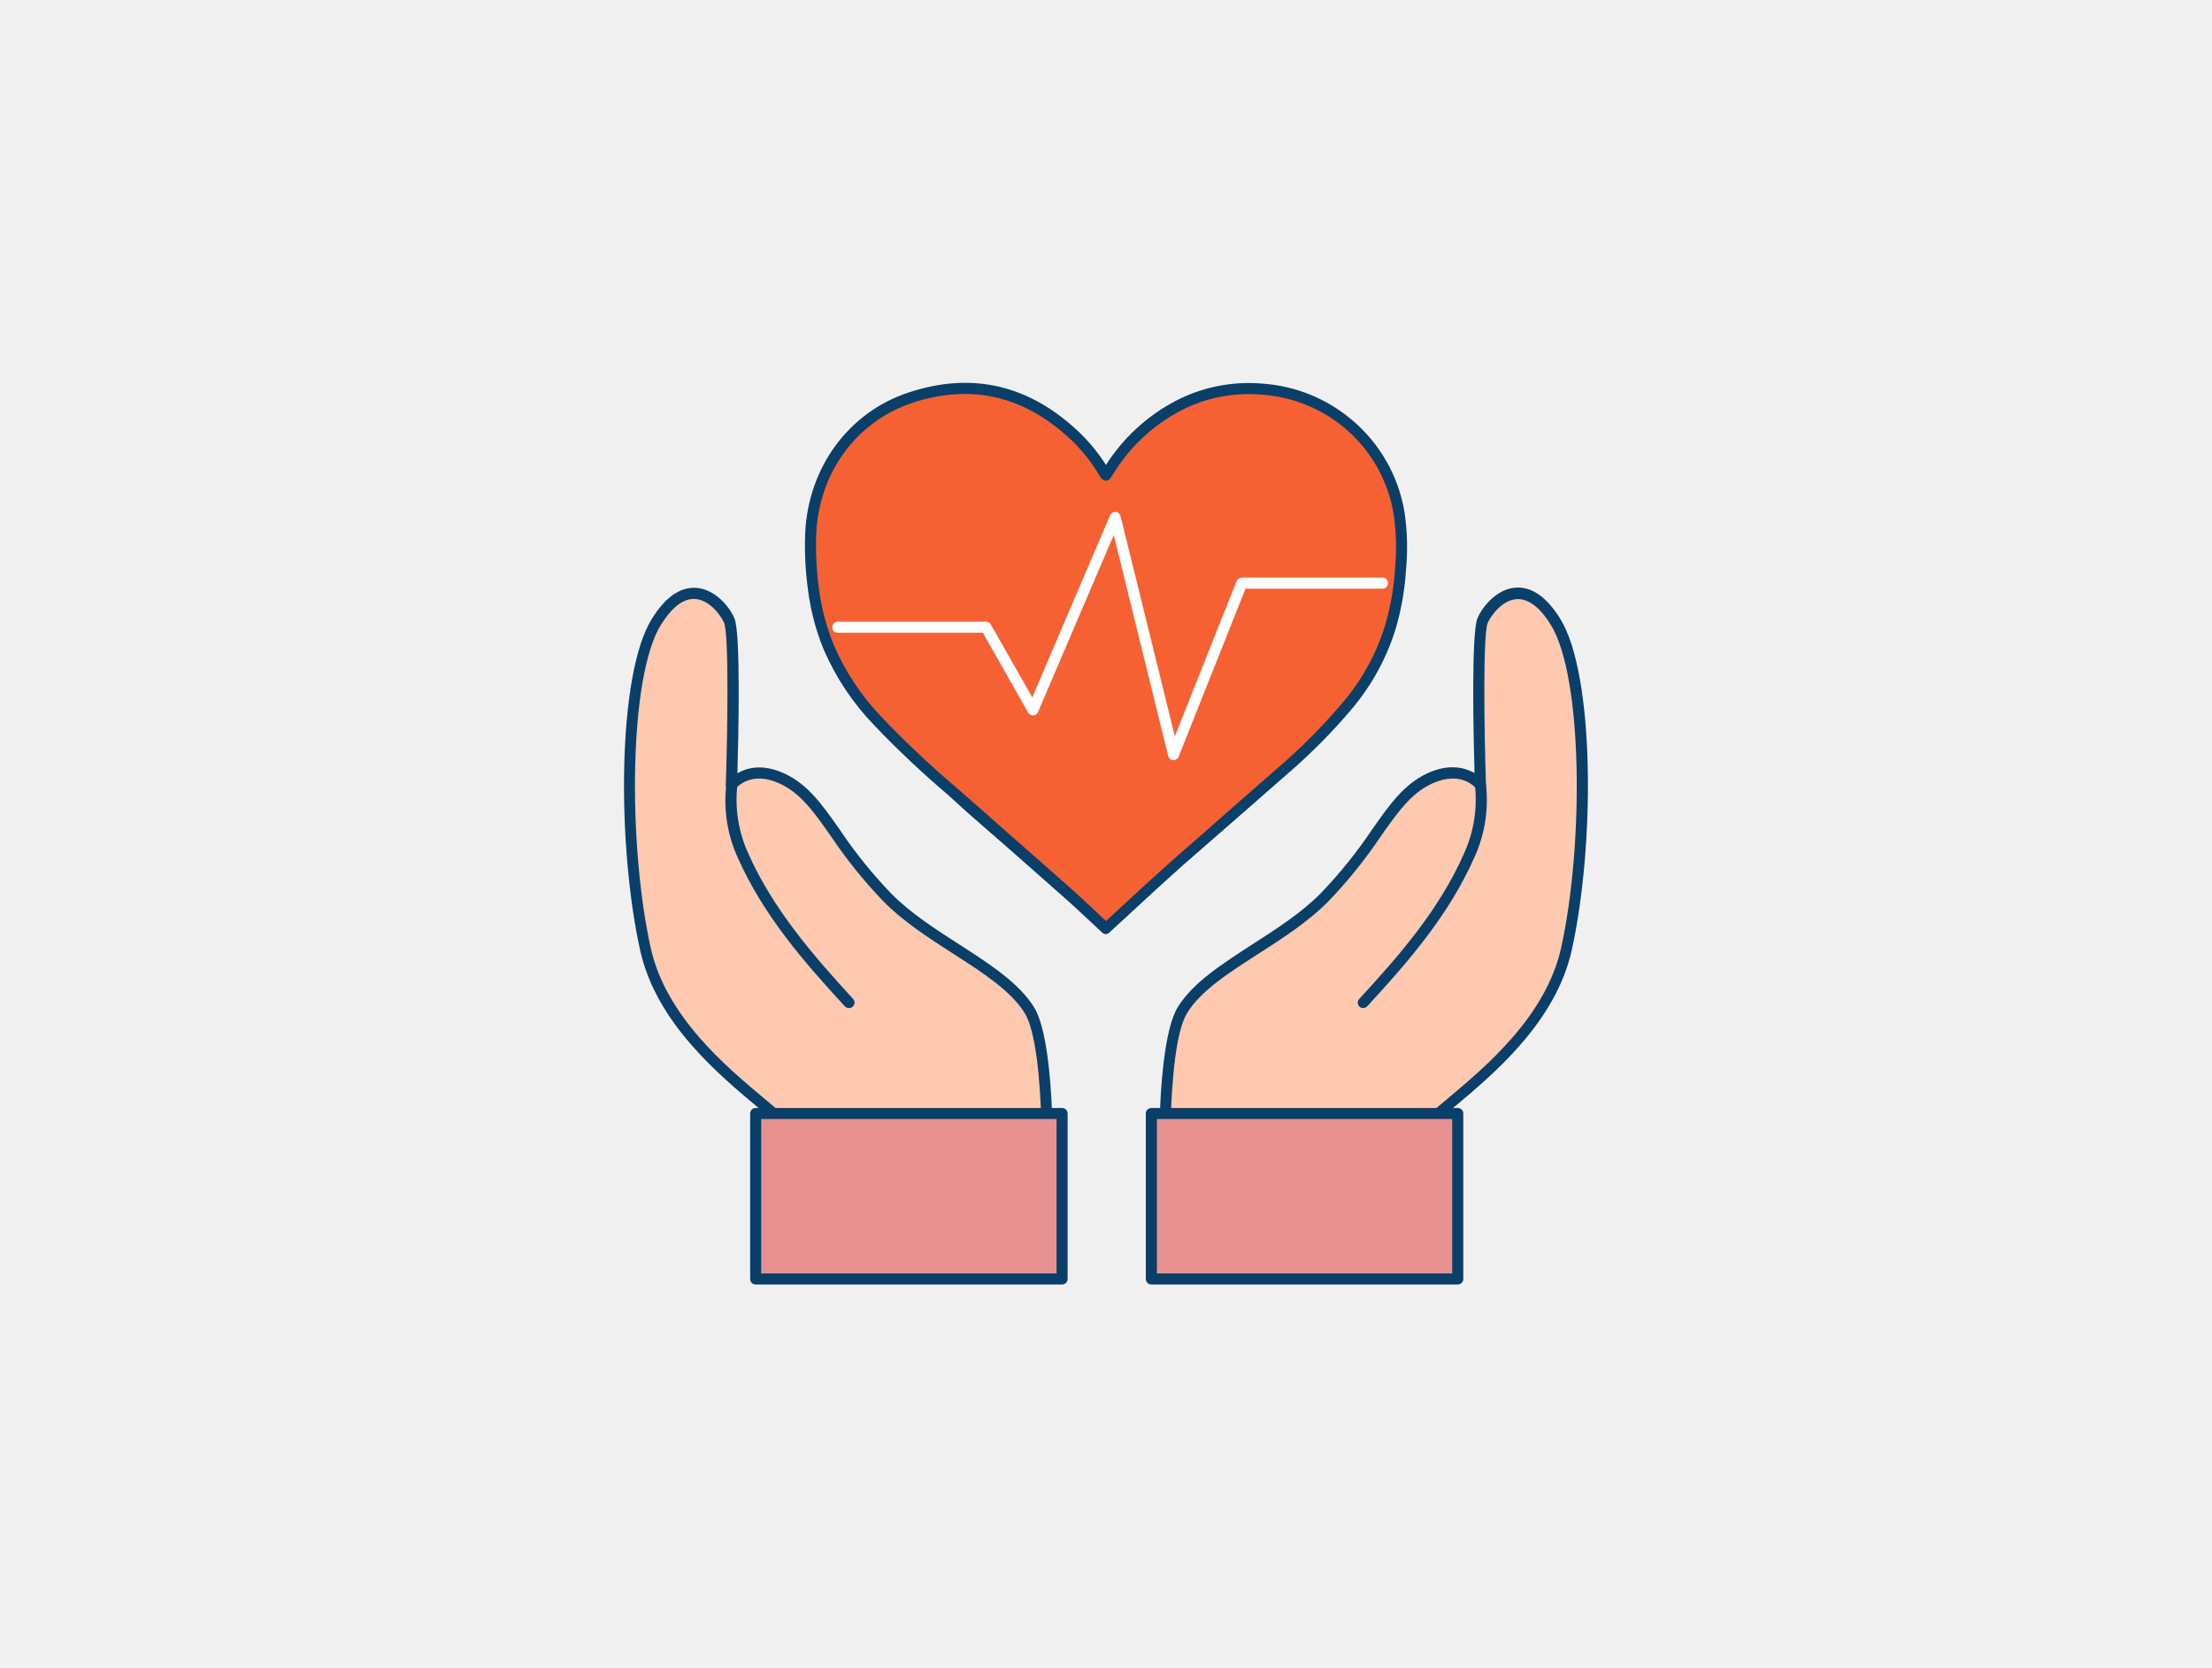
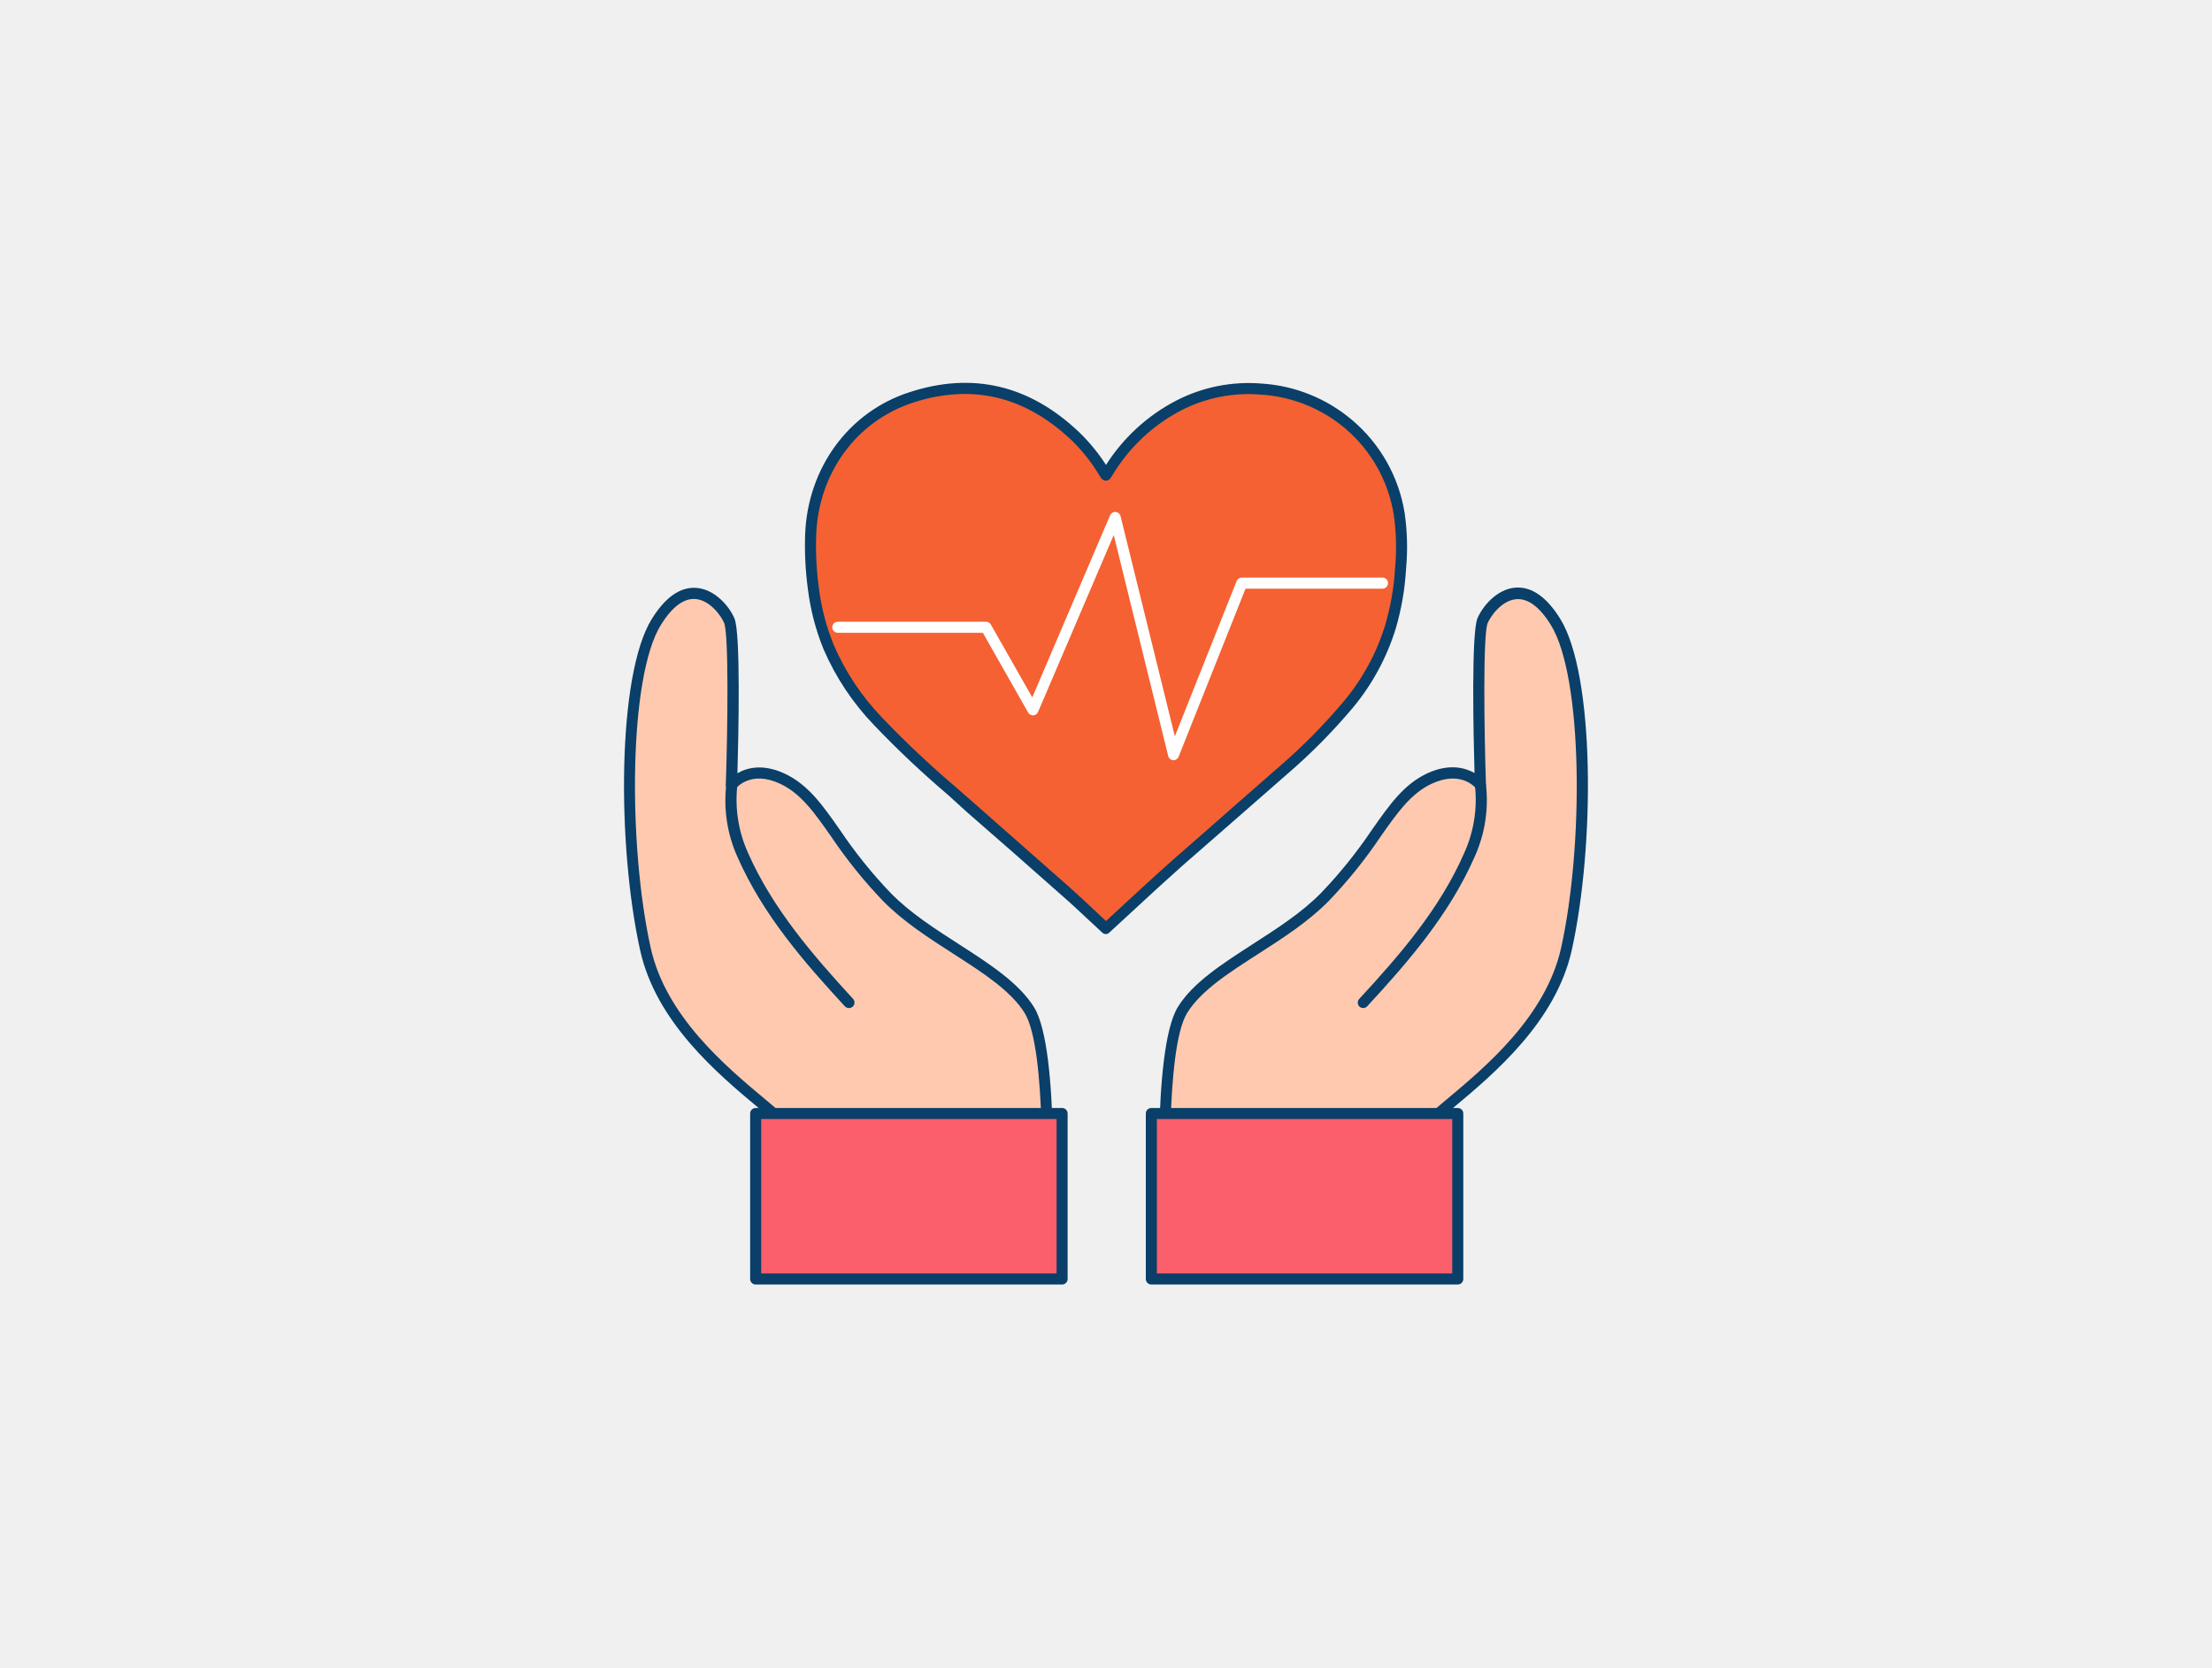
<svg xmlns="http://www.w3.org/2000/svg" viewBox="0 0 400 300" width="406" height="306" class="illustration styles_illustrationTablet__1DWOa">
  <g id="_191_health_outline" data-name="#191_health_outline">
    <path d="M210.87,223.09s-1.7-33.51,3-41.15,17.77-12.32,25.77-20.47c9.6-9.79,11.88-18.13,18.92-21.42,6.12-2.85,9.18,1.17,9.18,1.17s-.88-26.73.39-29.7,7.11-9.54,13.19.21,6.1,40.63,2,59.18-25.79,29.69-27.53,34.36-1.18,17.82-1.18,17.82Z" fill="#ffc9b0" />
    <path d="M254.56,224.09H210.87a1,1,0,0,1-1-1c-.07-1.38-1.66-33.91,3.11-41.72,2.71-4.42,8-7.8,13.53-11.38,4.37-2.81,8.89-5.71,12.38-9.27a84.54,84.54,0,0,0,9.21-11.44c3.22-4.58,5.76-8.2,10-10.19,4-1.84,6.83-1,8.54-.06-.19-6.72-.61-25.28.54-28,.89-2.07,3.45-5.26,6.87-5.52,2.9-.21,5.62,1.67,8.07,5.61,6.3,10.1,6.3,41,2.11,59.92-2.89,13-14.05,22.36-21.44,28.53-3,2.54-5.67,4.74-6.13,6-1.65,4.42-1.12,17.3-1.11,17.42a1,1,0,0,1-.28.74A1,1,0,0,1,254.56,224.09Zm-42.74-2h41.71c-.1-3.25-.25-13.1,1.27-17.17.64-1.72,3.19-3.85,6.72-6.8,7.18-6,18-15.06,20.77-27.43,4.09-18.4,4-49-1.85-58.43-2-3.25-4.13-4.82-6.23-4.66-2.61.2-4.62,3-5.19,4.31-.86,2-.65,19-.31,29.27a1,1,0,0,1-1.79.64c-.11-.13-2.69-3.32-8-.86-3.77,1.75-6.18,5.18-9.23,9.52a86.49,86.49,0,0,1-9.41,11.69c-3.65,3.72-8.26,6.69-12.73,9.56-5.37,3.44-10.44,6.7-12.9,10.73C210.67,189.05,211.6,216.6,211.82,222.09Z" fill="#093f68" />
    <path d="M246.5,181.53a1,1,0,0,1-.68-.27,1,1,0,0,1,0-1.41c7.17-7.77,14.55-16.21,19-26.45a23.31,23.31,0,0,0,1.91-12,1,1,0,0,1,.81-1.16,1,1,0,0,1,1.16.82,24.83,24.83,0,0,1-2.05,13.15c-4.63,10.53-12.13,19.11-19.41,27A1,1,0,0,1,246.5,181.53Z" fill="#093f68" />
-     <rect x="208.2" y="200.6" width="55.41" height="29.92" fill="#e79191" />
+     <rect x="208.2" y="200.6" width="55.41" height="29.92" fill="#fc5f6c" />
    <path d="M263.61,231.52H208.2a1,1,0,0,1-1-1V200.6a1,1,0,0,1,1-1h55.41a1,1,0,0,1,1,1v29.92A1,1,0,0,1,263.61,231.52Zm-54.41-2h53.41V201.6H209.2Z" fill="#093f68" />
    <path d="M189.13,223.09s1.7-33.51-3-41.15-17.77-12.32-25.77-20.47c-9.6-9.79-11.88-18.13-18.92-21.42-6.12-2.85-9.18,1.17-9.18,1.17s.88-26.73-.39-29.7-7.11-9.54-13.19.21-6.1,40.63-2,59.18,25.79,29.69,27.53,34.36,1.18,17.82,1.18,17.82Z" fill="#ffc9b0" />
    <path d="M189.13,224.09H145.44a1,1,0,0,1-.72-.31,1,1,0,0,1-.28-.74c0-.12.54-13-1.11-17.42-.46-1.22-3.09-3.42-6.13-6-7.39-6.17-18.55-15.5-21.44-28.53-4.19-18.88-4.19-49.82,2.11-59.92,2.45-3.94,5.15-5.83,8.07-5.61,3.42.26,6,3.45,6.87,5.52,1.15,2.68.73,21.24.54,28,1.71-1,4.58-1.78,8.54.06,4.25,2,6.79,5.61,10,10.19a84.54,84.54,0,0,0,9.21,11.44c3.49,3.56,8,6.46,12.38,9.27,5.57,3.58,10.82,7,13.53,11.38,4.77,7.81,3.18,40.34,3.11,41.72A1,1,0,0,1,189.13,224.09Zm-42.66-2h41.71c.22-5.49,1.15-33-2.87-39.63-2.46-4-7.53-7.29-12.9-10.73-4.47-2.87-9.08-5.84-12.73-9.56a86.49,86.49,0,0,1-9.41-11.69c-3.05-4.34-5.46-7.77-9.23-9.52-5.27-2.46-7.85.73-8,.87a1,1,0,0,1-1.13.32,1,1,0,0,1-.66-1c.34-10.24.55-27.25-.31-29.27-.57-1.32-2.58-4.11-5.19-4.31-2.1-.16-4.2,1.41-6.23,4.66-5.88,9.46-5.94,40-1.85,58.43,2.75,12.37,13.59,21.44,20.77,27.43,3.53,2.95,6.08,5.08,6.72,6.8C146.72,209,146.57,218.84,146.47,222.09Z" fill="#093f68" />
    <path d="M153.5,181.53a1,1,0,0,1-.74-.33c-7.28-7.89-14.78-16.47-19.41-27a24.83,24.83,0,0,1-2-13.15,1,1,0,0,1,1.16-.82,1,1,0,0,1,.81,1.16,23.31,23.31,0,0,0,1.91,12c4.5,10.24,11.88,18.68,19,26.45a1,1,0,0,1,0,1.41A1,1,0,0,1,153.5,181.53Z" fill="#093f68" />
-     <rect x="136.65" y="200.6" width="55.41" height="29.92" fill="#e79191" />
+     <rect x="136.65" y="200.6" width="55.41" height="29.92" fill="#fc5f6c" />
    <path d="M192.06,231.52H136.65a1,1,0,0,1-1-1V200.6a1,1,0,0,1,1-1h55.41a1,1,0,0,1,1,1v29.92A1,1,0,0,1,192.06,231.52Zm-54.41-2h53.41V201.6H137.65Z" fill="#093f68" />
    <path d="M200,167.16c-2.46-2.28-4.84-4.57-7.3-6.75q-10.28-9.1-20.61-18.14a170.9,170.9,0,0,1-13.28-12.53,45.83,45.83,0,0,1-9-13.46,42,42,0,0,1-2.76-10.63,57.11,57.11,0,0,1-.48-9.86c.48-11.46,7.53-21.16,18.08-24.64C176.05,67.4,186,70,194.61,78.28a32.75,32.75,0,0,1,5.07,6.41l.32.49.39-.61a32.71,32.71,0,0,1,12.75-12,27.44,27.44,0,0,1,15-3A27,27,0,0,1,243.84,76,26.64,26.64,0,0,1,253,92.2a41.6,41.6,0,0,1,.25,9.91,46.86,46.86,0,0,1-1.79,10.44,40.82,40.82,0,0,1-7.67,14.16A101.93,101.93,0,0,1,232,138.61c-6.29,5.55-12.65,11-18.92,16.58-4.29,3.81-8.48,7.75-12.71,11.62Z" fill="#f56132" />
    <path d="M200,168.16a1,1,0,0,1-.68-.27L197,165.73c-1.62-1.52-3.3-3.09-5-4.57q-8.52-7.56-17.08-15L171.44,143a175.92,175.92,0,0,1-13.36-12.6,46.19,46.19,0,0,1-9.16-13.76,42.59,42.59,0,0,1-2.83-10.88,58.47,58.47,0,0,1-.49-10c.5-11.93,7.86-22,18.77-25.55,11.51-3.8,21.92-1.32,30.94,7.36A33,33,0,0,1,200,83.33,33.14,33.14,0,0,1,212.69,71.7a28.54,28.54,0,0,1,15.5-3.08,28,28,0,0,1,16.3,6.58A27.73,27.73,0,0,1,254,92a42.83,42.83,0,0,1,.26,10.14,48.34,48.34,0,0,1-1.83,10.66,41.42,41.42,0,0,1-7.86,14.51,104.31,104.31,0,0,1-11.9,12q-4.29,3.78-8.61,7.54c-3.44,3-6.89,6-10.31,9-2.95,2.62-5.91,5.35-8.77,8-1.31,1.21-2.61,2.42-3.93,3.62l-.38.35A1,1,0,0,1,200,168.16ZM174.46,70.49A30.22,30.22,0,0,0,165,72.1c-10.11,3.33-16.94,12.64-17.4,23.73a56.47,56.47,0,0,0,.47,9.69,40.66,40.66,0,0,0,2.7,10.37,44.15,44.15,0,0,0,8.78,13.17,173.57,173.57,0,0,0,13.19,12.44l3.54,3.1q8.55,7.52,17.09,15.06c1.7,1.51,3.38,3.09,5,4.61L200,165.8l3.61-3.34c2.87-2.64,5.83-5.38,8.8-8,3.43-3,6.88-6,10.33-9.06q4.31-3.75,8.6-7.53A102.72,102.72,0,0,0,243,126.07a39.34,39.34,0,0,0,7.49-13.8A45.73,45.73,0,0,0,252.27,102a40.86,40.86,0,0,0-.23-9.67,25.86,25.86,0,0,0-8.84-15.65A26.13,26.13,0,0,0,228,70.61a26.58,26.58,0,0,0-14.43,2.87,31.36,31.36,0,0,0-12.36,11.63l-.4.61a1,1,0,0,1-.84.46,1.15,1.15,0,0,1-.84-.46l-.33-.51A31.89,31.89,0,0,0,193.92,79C188,73.34,181.52,70.49,174.46,70.49Z" fill="#093f68" />
    <path d="M212.22,136.72h-.07a1,1,0,0,1-.9-.75L201.4,96l-13.69,32a1,1,0,0,1-1.79.1l-8.19-14.42H151.5a1,1,0,0,1,0-2h26.81a1,1,0,0,1,.87.51l7.49,13.17,14.07-32.93a1,1,0,0,1,1-.6,1,1,0,0,1,.89.75l9.82,39.82,11.17-28.07a1,1,0,0,1,.93-.63H250a1,1,0,0,1,0,2H225.23l-12.08,30.34A1,1,0,0,1,212.22,136.72Z" fill="#fff" />
  </g>
</svg>
